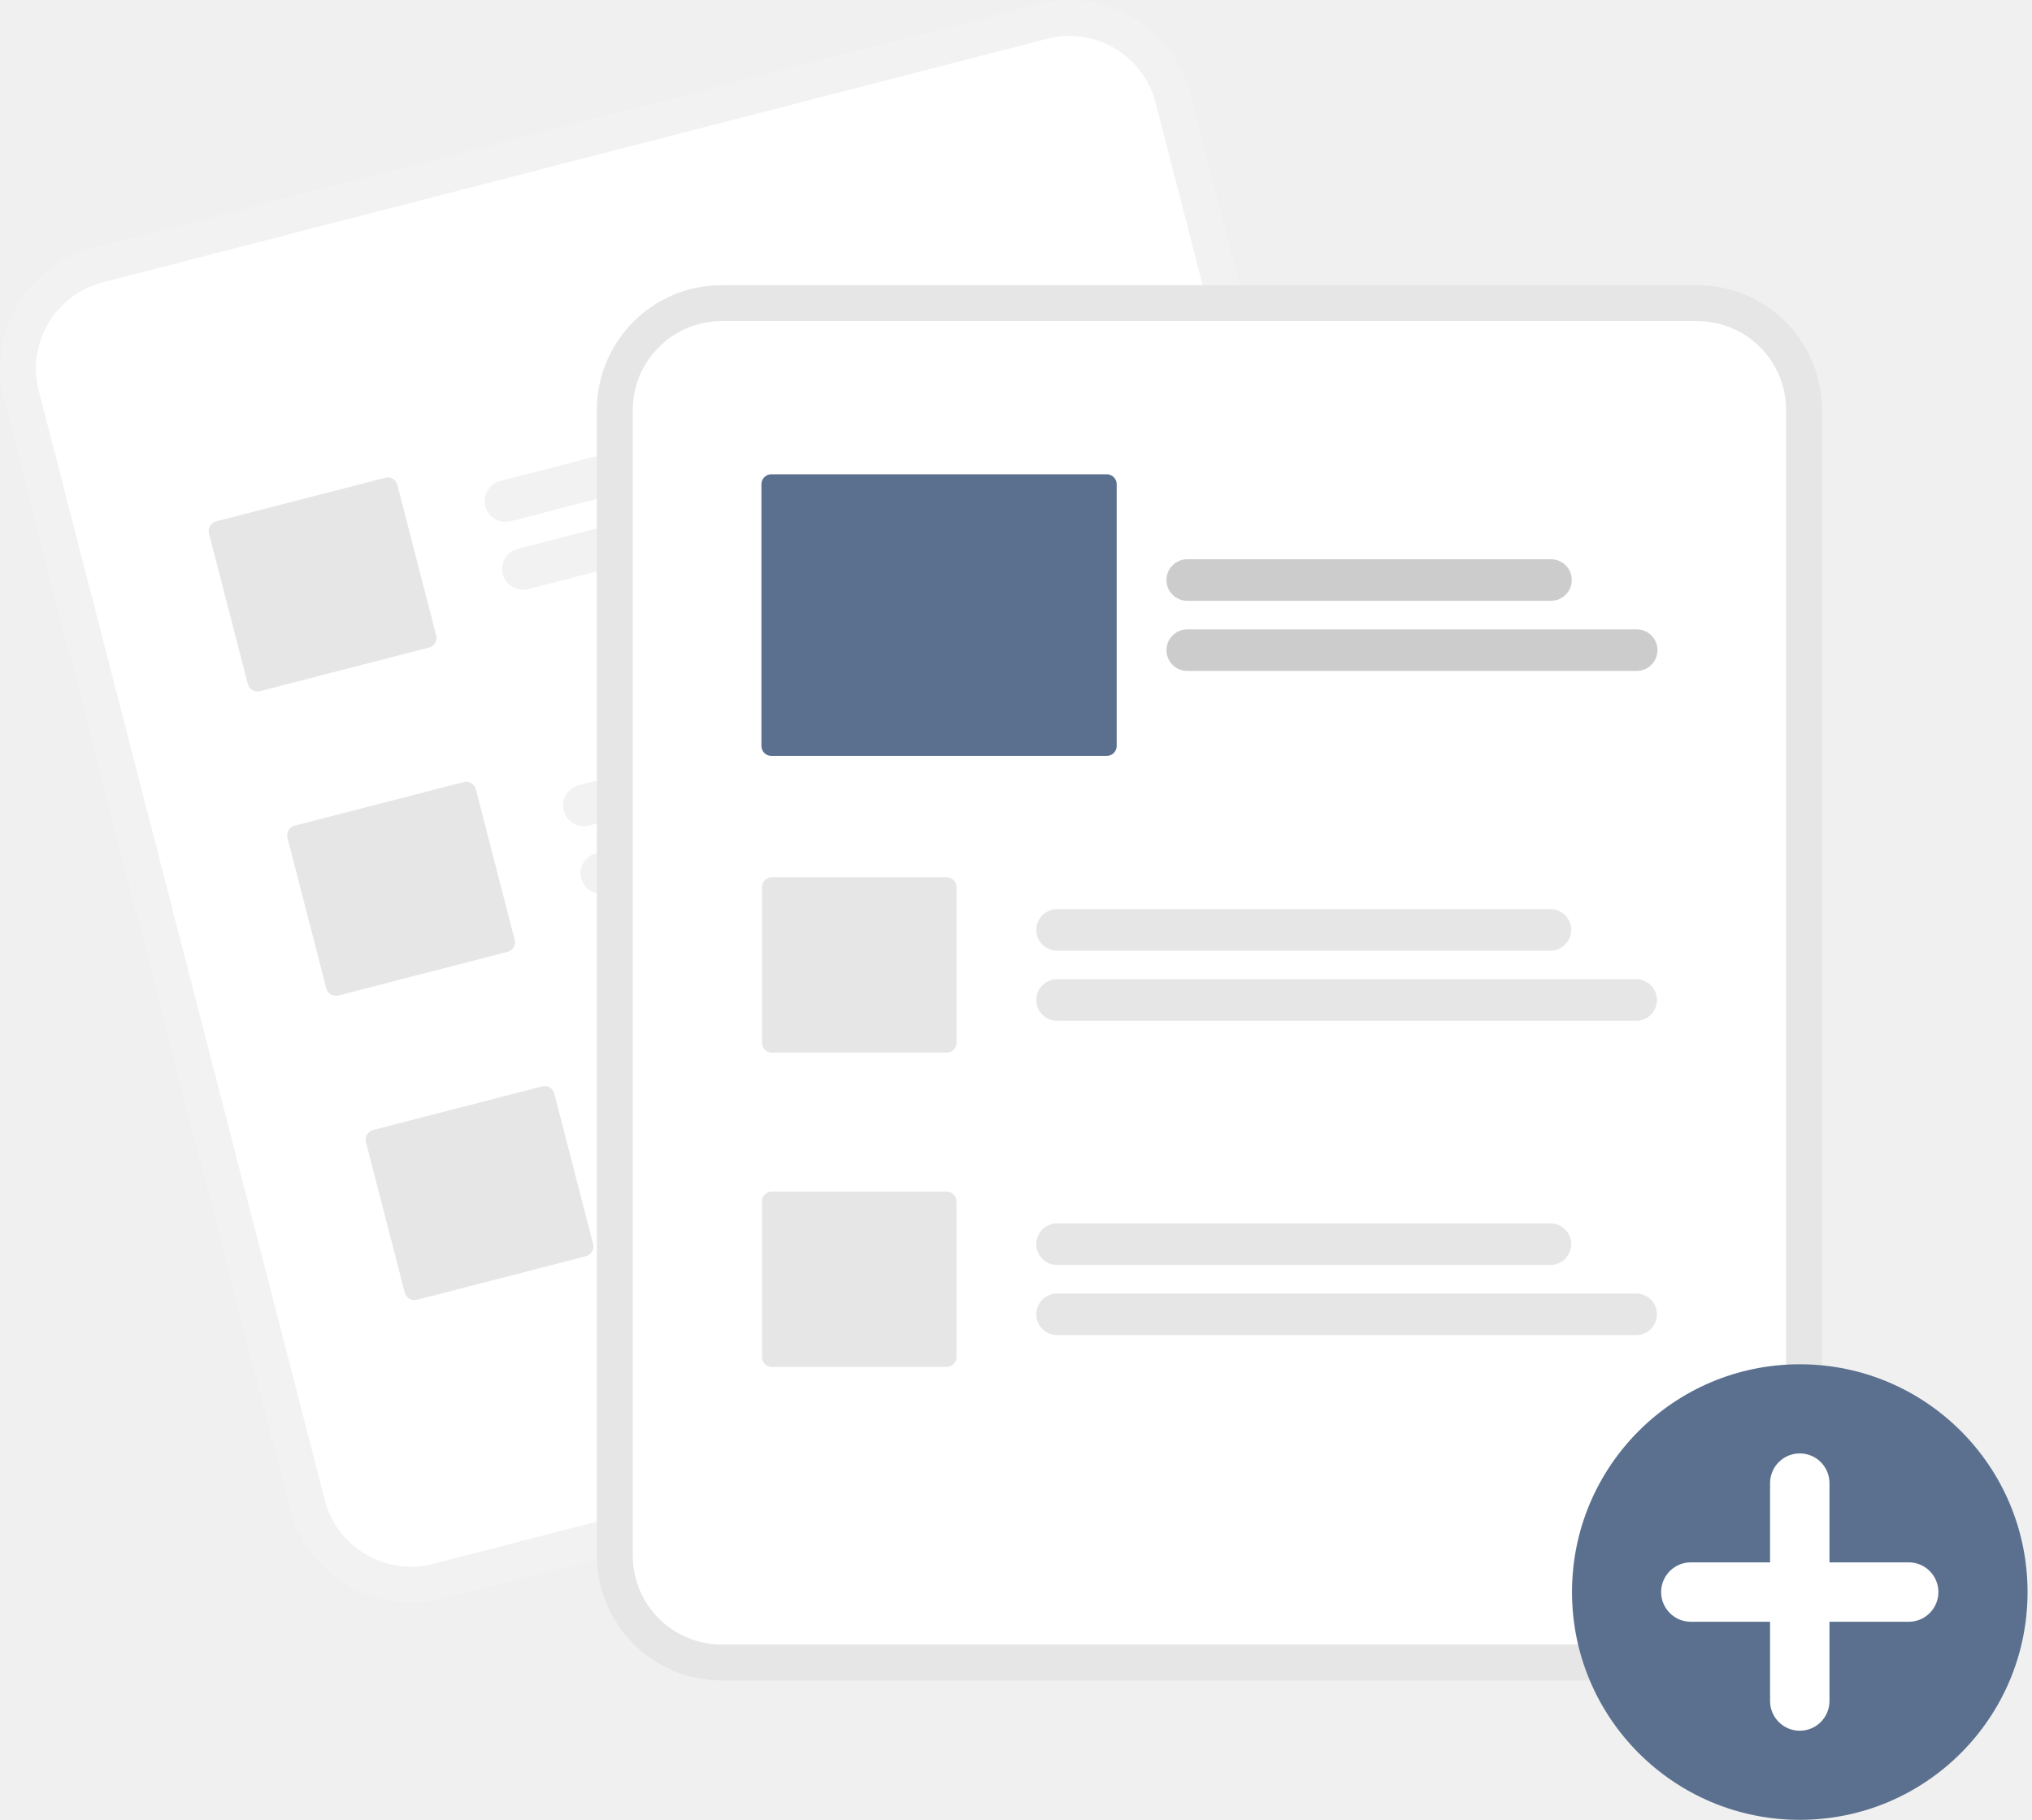
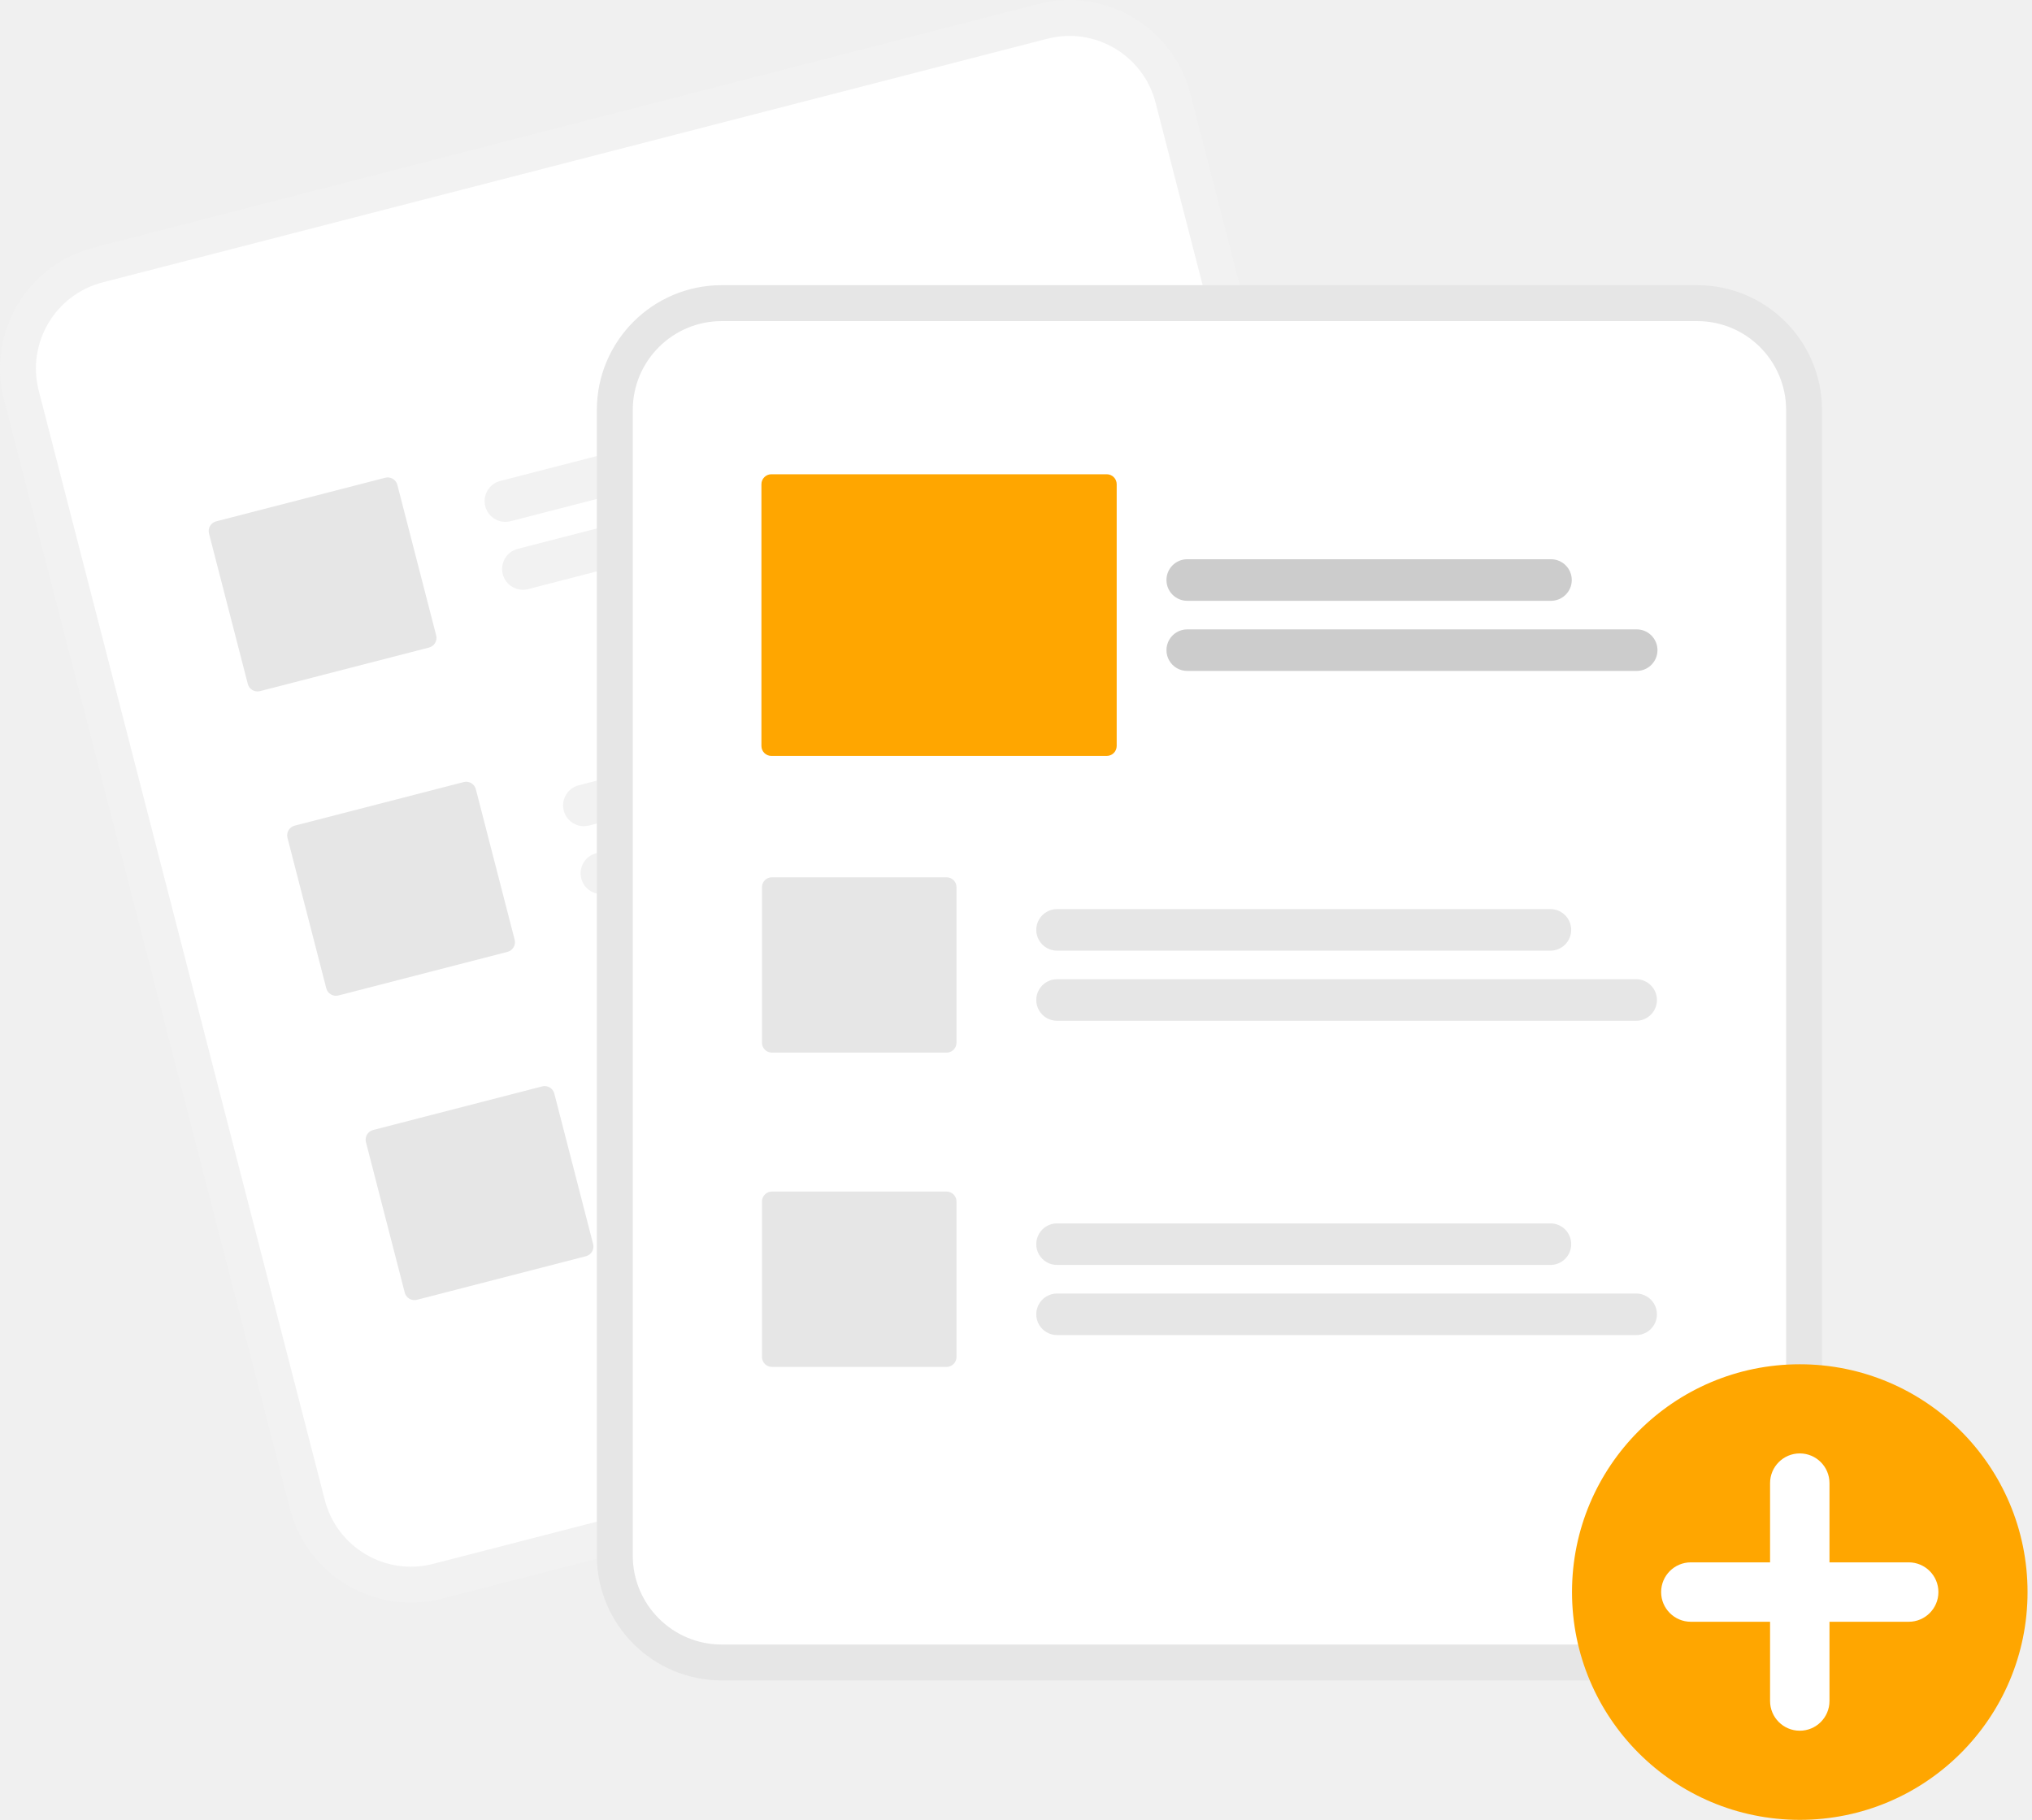
<svg xmlns="http://www.w3.org/2000/svg" width="134px" height="120px" viewBox="0 0 134 120" version="1.1">
  <g id="Invite-management" stroke="none" stroke-width="1" fill="none" fill-rule="evenodd">
    <g id="02.1-InvestigationDetails-ViewDetail-Invitee-accepted" transform="translate(-673, -652)" fill-rule="nonzero">
      <g id="My-affected-parts" transform="translate(64, 564)">
        <g id="Empty-state" transform="translate(484, 88)">
          <g id="undraw_Add_files_re_v09g-(1)" transform="translate(125, 0)">
            <path d="M68.475,0.261 L64.124,1.383 L10.524,15.205 L6.173,16.327 C1.776,17.466 -0.869,21.949 0.261,26.349 L19.126,99.503 C20.265,103.9 24.748,106.545 29.148,105.416 L29.159,105.413 L91.438,89.353 L91.449,89.35 C95.846,88.211 98.491,83.727 97.362,79.328 L78.496,6.173 C77.357,1.776 72.874,-0.869 68.475,0.261 Z" id="Path" fill="#F2F2F2" />
            <path d="M69.066,2.554 L63.913,3.883 L11.918,17.292 L6.765,18.62 C3.634,19.432 1.75,22.624 2.554,25.757 L21.419,98.912 C22.231,102.043 25.423,103.927 28.556,103.122 L28.567,103.12 L90.846,87.059 L90.857,87.056 C93.989,86.245 95.872,83.052 95.068,79.919 L76.203,6.765 C75.392,3.634 72.199,1.75 69.066,2.554 Z" id="Path" fill="#FFFFFF" />
            <path d="M65.175,26.244 L33.67,34.368 C32.937,34.557 32.19,34.116 32.001,33.384 C31.812,32.651 32.253,31.904 32.986,31.715 L64.491,23.59 C65.223,23.402 65.97,23.843 66.159,24.575 C66.347,25.307 65.907,26.054 65.175,26.244 L65.175,26.244 Z" id="Path" fill="#F2F2F2" />
            <path d="M71.803,29.31 L34.825,38.846 C34.092,39.035 33.345,38.594 33.156,37.861 C32.967,37.129 33.408,36.381 34.14,36.192 L71.119,26.657 C71.851,26.468 72.599,26.908 72.787,27.641 C72.976,28.374 72.536,29.121 71.803,29.31 L71.803,29.31 Z" id="Path" fill="#F2F2F2" />
            <path d="M70.35,46.311 L38.845,54.436 C38.371,54.558 37.868,54.418 37.525,54.069 C37.182,53.719 37.051,53.213 37.183,52.742 C37.314,52.27 37.687,51.904 38.161,51.782 L69.666,43.657 C70.14,43.535 70.643,43.675 70.986,44.025 C71.329,44.374 71.459,44.88 71.328,45.351 C71.197,45.823 70.824,46.189 70.35,46.311 L70.35,46.311 Z" id="Path" fill="#F2F2F2" />
            <path d="M76.978,49.378 L40,58.913 C39.526,59.036 39.022,58.896 38.679,58.546 C38.337,58.197 38.206,57.691 38.337,57.22 C38.468,56.748 38.841,56.382 39.315,56.26 L76.294,46.724 C77.026,46.535 77.773,46.976 77.962,47.709 C78.151,48.441 77.711,49.189 76.978,49.378 Z" id="Path" fill="#F2F2F2" />
            <path d="M75.525,66.378 L44.02,74.503 C43.287,74.691 42.541,74.251 42.352,73.518 C42.163,72.786 42.603,72.039 43.336,71.85 L74.841,63.725 C75.574,63.536 76.321,63.977 76.51,64.71 C76.699,65.442 76.258,66.19 75.525,66.378 L75.525,66.378 Z" id="Path" fill="#F2F2F2" />
            <path d="M82.153,69.445 L45.175,78.981 C44.7,79.104 44.197,78.964 43.854,78.614 C43.51,78.265 43.38,77.759 43.511,77.287 C43.643,76.815 44.016,76.449 44.49,76.327 L81.469,66.791 C82.201,66.602 82.948,67.043 83.137,67.776 C83.326,68.509 82.886,69.256 82.153,69.445 L82.153,69.445 Z" id="Path" fill="#F2F2F2" />
            <path d="M28.291,42.699 L17.142,45.574 C16.791,45.664 16.433,45.453 16.342,45.102 L13.782,35.177 C13.692,34.826 13.903,34.468 14.255,34.377 L25.404,31.502 C25.755,31.412 26.113,31.623 26.204,31.974 L28.764,41.898 C28.854,42.25 28.643,42.608 28.291,42.699 Z" id="Path" fill="#E6E6E6" />
            <path d="M33.466,62.766 L22.317,65.641 C21.966,65.732 21.608,65.52 21.517,65.169 L18.957,55.245 C18.867,54.893 19.078,54.535 19.43,54.444 L30.579,51.569 C30.93,51.479 31.288,51.69 31.379,52.041 L33.939,61.966 C34.029,62.317 33.818,62.675 33.466,62.766 L33.466,62.766 Z" id="Path" fill="#E6E6E6" />
            <path d="M38.641,82.834 L27.492,85.709 C27.141,85.799 26.783,85.588 26.692,85.237 L24.132,75.312 C24.042,74.961 24.253,74.603 24.605,74.512 L35.754,71.637 C36.105,71.547 36.463,71.758 36.554,72.109 L39.114,82.033 C39.204,82.385 38.993,82.743 38.641,82.834 L38.641,82.834 Z" id="Path" fill="#E6E6E6" />
            <path d="M111.927,18.804 L47.587,18.804 C43.045,18.809 39.364,22.49 39.359,27.032 L39.359,102.58 C39.364,107.122 43.045,110.803 47.587,110.808 L111.927,110.808 C116.469,110.803 120.149,107.122 120.154,102.58 L120.154,27.032 C120.149,22.49 116.469,18.809 111.927,18.804 L111.927,18.804 Z" id="Path" fill="#E6E6E6" />
            <path d="M111.927,21.173 L47.587,21.173 C44.353,21.177 41.731,23.798 41.728,27.032 L41.728,102.58 C41.731,105.815 44.353,108.436 47.587,108.44 L111.927,108.44 C115.161,108.436 117.782,105.815 117.786,102.58 L117.786,27.032 C117.782,23.798 115.161,21.177 111.927,21.173 Z" id="Path" fill="#FFFFFF" />
-             <circle id="Oval" fill="#5B708F" cx="118.686" cy="104.98" r="15.02" />
+             <circle id="Oval" fill="#ffa600" cx="118.686" cy="104.98" r="15.02" />
            <path d="M125.869,103.021 L120.645,103.021 L120.645,97.797 C120.645,96.715 119.768,95.838 118.686,95.838 C117.604,95.838 116.727,96.715 116.727,97.797 L116.727,103.021 L111.503,103.021 C110.421,103.021 109.543,103.898 109.543,104.98 C109.543,106.062 110.421,106.939 111.503,106.939 L116.727,106.939 L116.727,112.164 C116.727,113.246 117.604,114.123 118.686,114.123 C119.768,114.123 120.645,113.246 120.645,112.164 L120.645,106.939 L125.869,106.939 C126.951,106.939 127.828,106.062 127.828,104.98 C127.828,103.898 126.951,103.021 125.869,103.021 L125.869,103.021 Z" id="Path" fill="#FFFFFF" />
            <path d="M102.243,62.686 L69.707,62.686 C69.218,62.687 68.765,62.426 68.52,62.002 C68.274,61.578 68.274,61.055 68.52,60.631 C68.765,60.207 69.218,59.945 69.707,59.946 L102.243,59.946 C103,59.947 103.612,60.56 103.612,61.316 C103.612,62.072 103,62.686 102.243,62.686 L102.243,62.686 Z" id="Path" fill="#E6E6E6" />
            <path d="M107.895,67.311 L69.707,67.311 C69.218,67.311 68.765,67.05 68.52,66.626 C68.274,66.202 68.274,65.679 68.52,65.255 C68.765,64.831 69.218,64.57 69.707,64.57 L107.895,64.57 C108.652,64.57 109.266,65.184 109.266,65.941 C109.266,66.697 108.652,67.311 107.895,67.311 L107.895,67.311 Z" id="Path" fill="#E6E6E6" />
            <path d="M102.243,83.41 L69.707,83.41 C69.218,83.411 68.765,83.15 68.52,82.726 C68.274,82.302 68.274,81.779 68.52,81.355 C68.765,80.93 69.218,80.669 69.707,80.67 L102.243,80.67 C103,80.67 103.614,81.283 103.614,82.04 C103.614,82.797 103,83.41 102.243,83.41 Z" id="Path" fill="#E6E6E6" />
            <path d="M107.895,88.035 L69.707,88.035 C69.218,88.035 68.765,87.774 68.52,87.35 C68.274,86.926 68.274,86.403 68.52,85.979 C68.765,85.555 69.218,85.294 69.707,85.294 L107.895,85.294 C108.385,85.294 108.838,85.555 109.083,85.979 C109.328,86.403 109.328,86.926 109.083,87.35 C108.838,87.774 108.385,88.035 107.895,88.035 L107.895,88.035 Z" id="Path" fill="#E6E6E6" />
            <path d="M62.419,69.41 L50.905,69.41 C50.542,69.41 50.248,69.116 50.248,68.753 L50.248,58.504 C50.248,58.141 50.542,57.847 50.905,57.847 L62.419,57.847 C62.782,57.847 63.076,58.141 63.076,58.504 L63.076,68.753 C63.076,69.116 62.782,69.41 62.419,69.41 Z" id="Path" fill="#E6E6E6" />
            <path d="M62.419,90.134 L50.905,90.134 C50.542,90.134 50.248,89.84 50.248,89.477 L50.248,79.228 C50.248,78.865 50.542,78.571 50.905,78.571 L62.419,78.571 C62.782,78.571 63.076,78.865 63.076,79.228 L63.076,89.477 C63.076,89.84 62.782,90.134 62.419,90.134 Z" id="Path" fill="#E6E6E6" />
            <path d="M102.28,39.617 L78.292,39.617 C77.535,39.617 76.922,39.003 76.922,38.246 C76.922,37.49 77.535,36.876 78.292,36.876 L102.28,36.876 C103.036,36.876 103.65,37.49 103.65,38.246 C103.65,39.003 103.036,39.617 102.28,39.617 Z" id="Path" fill="#CCCCCC" />
            <path d="M107.932,44.241 L78.292,44.241 C77.803,44.241 77.35,43.98 77.105,43.556 C76.861,43.132 76.861,42.61 77.105,42.186 C77.35,41.762 77.803,41.501 78.292,41.501 L107.932,41.501 C108.688,41.501 109.302,42.114 109.302,42.871 C109.302,43.627 108.688,44.241 107.932,44.241 L107.932,44.241 Z" id="Path" fill="#CCCCCC" />
-             <path d="M72.983,49.845 L50.869,49.845 C50.506,49.845 50.212,49.551 50.212,49.188 L50.212,31.929 C50.212,31.566 50.506,31.272 50.869,31.272 L72.983,31.272 C73.346,31.272 73.64,31.566 73.64,31.929 L73.64,49.188 C73.64,49.551 73.346,49.845 72.983,49.845 L72.983,49.845 Z" id="Path" fill="#5B708F" />
+             <path d="M72.983,49.845 L50.869,49.845 C50.506,49.845 50.212,49.551 50.212,49.188 L50.212,31.929 C50.212,31.566 50.506,31.272 50.869,31.272 L72.983,31.272 C73.346,31.272 73.64,31.566 73.64,31.929 L73.64,49.188 C73.64,49.551 73.346,49.845 72.983,49.845 L72.983,49.845 Z" id="Path" fill="#ffa600" />
          </g>
        </g>
      </g>
    </g>
  </g>
</svg>
